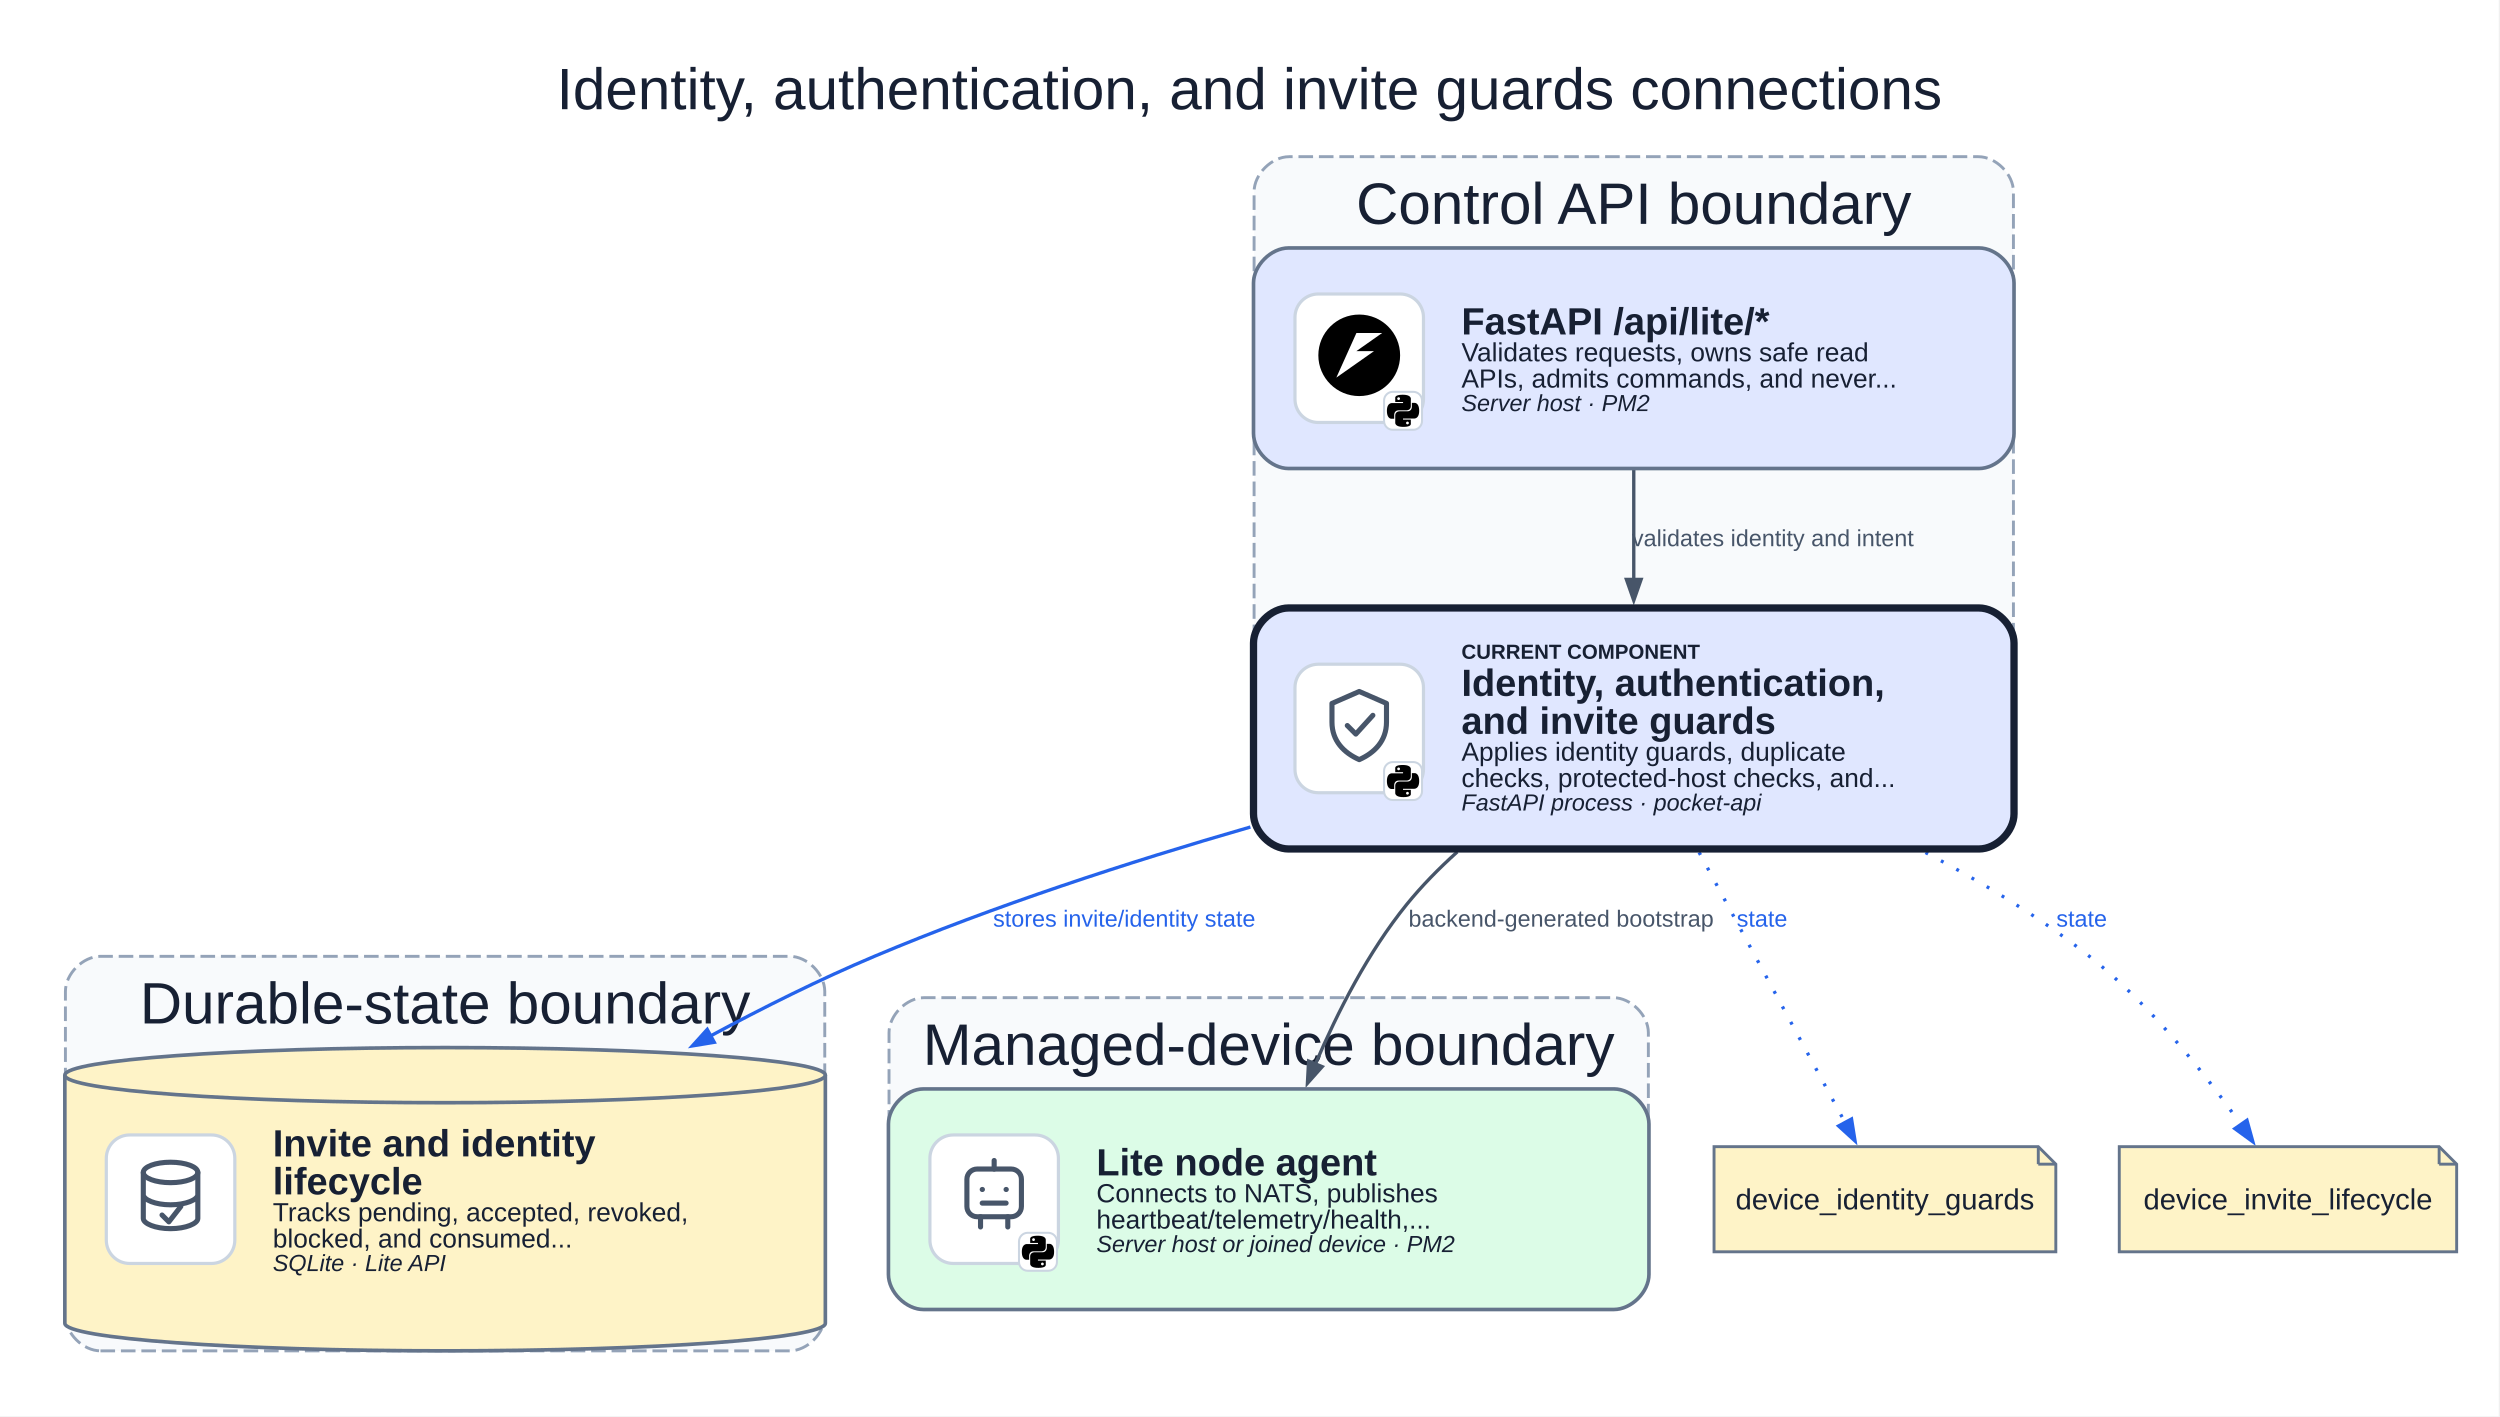
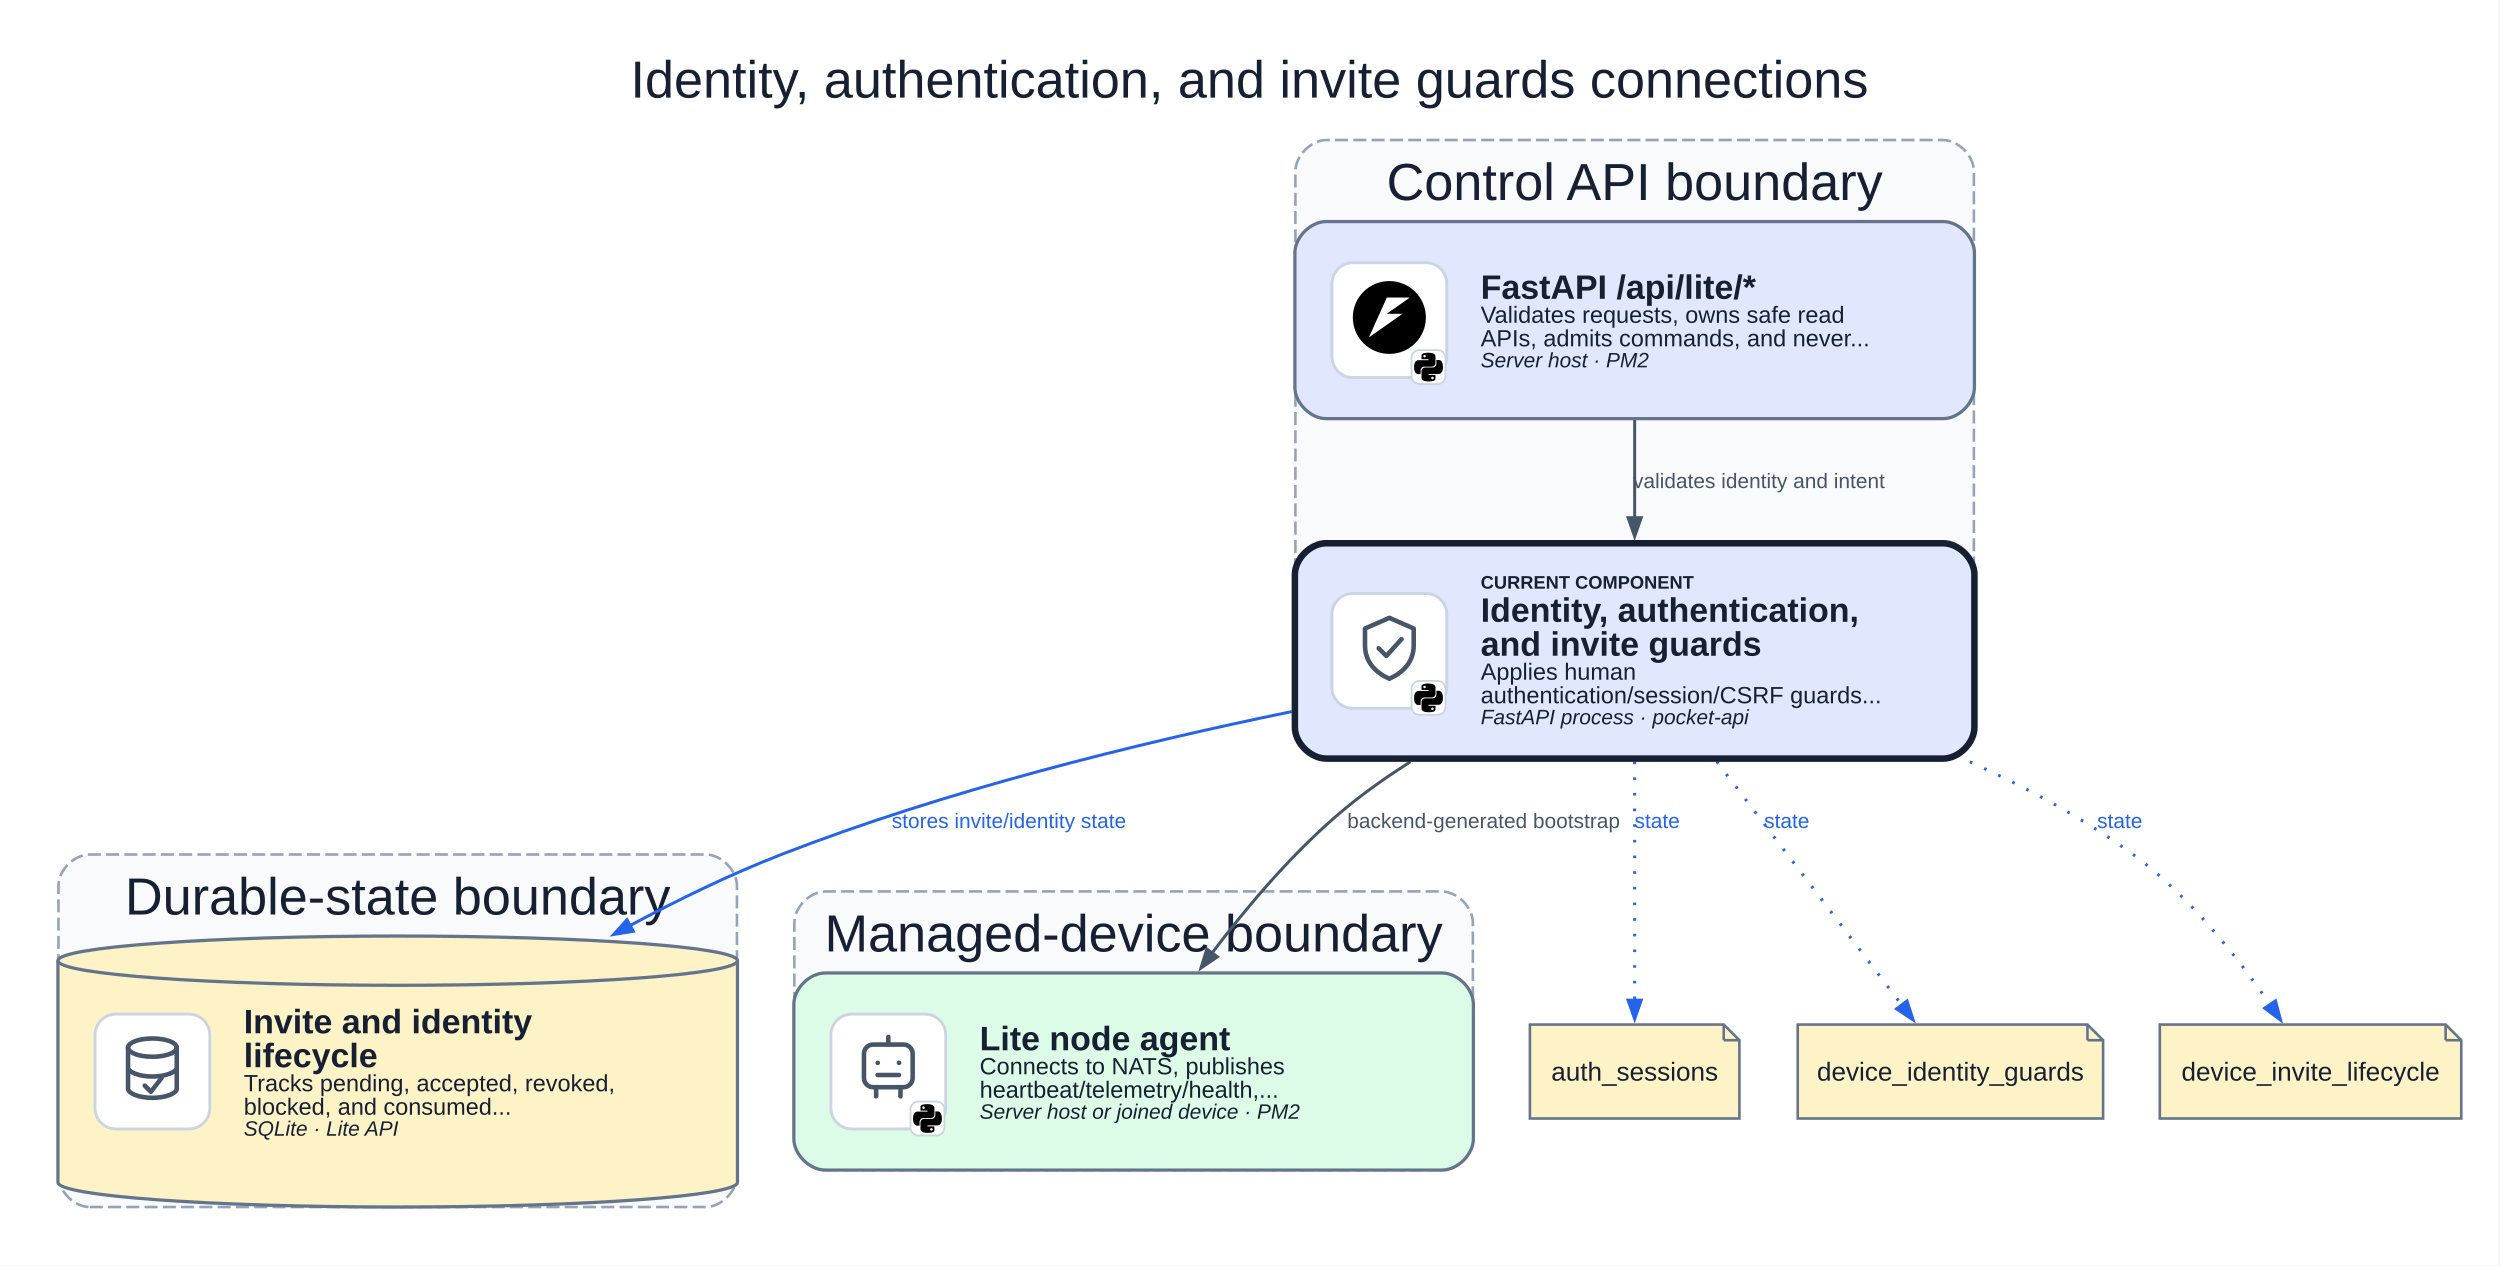
- <svg xmlns="http://www.w3.org/2000/svg" xmlns:xlink="http://www.w3.org/1999/xlink" id="pocketlab-component-api-guards-light" role="img" aria-labelledby="pocketlab-component-api-guards-light-title pocketlab-component-api-guards-light-desc" width="856.00" height="485.00" preserveAspectRatio="xMidYMid meet" focusable="false" viewBox="0.00 0.00 856.00 485.00">
+ <svg xmlns="http://www.w3.org/2000/svg" xmlns:xlink="http://www.w3.org/1999/xlink" id="pocketlab-component-api-guards-light" role="img" aria-labelledby="pocketlab-component-api-guards-light-title pocketlab-component-api-guards-light-desc" width="958.00" height="485.00" preserveAspectRatio="xMidYMid meet" focusable="false" viewBox="0.00 0.00 958.00 485.00">
  <defs class="pl-architecture-icon-symbols">
    <symbol id="pl-icon-brand-fastapi" viewBox="0 0 24 24" overflow="visible">
      <path d="M12 .039C5.373.038 0 5.393 0 11.999c-.001 6.607 5.372 11.963 12 11.963 6.628 0 12.001-5.356 12-11.963-0-6.606-5.373-11.96-12-11.96m-.829 5.415h7.55l-7.58 5.328h5.183L5.279 18.544q2.947-6.544 5.892-13.09" />
    </symbol>
    <symbol id="pl-icon-brand-python" viewBox="0 0 24 24" overflow="visible">
      <path d="M14.25.18l.9.2.73.26.59.3.45.32.34.34.25.34.16.33.1.3.04.26.02.2-.01.13V8.5l-.05.63-.13.55-.21.46-.26.38-.3.31-.33.25-.35.19-.35.14-.33.1-.3.07-.26.04-.21.02H8.77l-.69.05-.59.14-.5.22-.41.27-.33.32-.27.35-.2.36-.15.37-.1.35-.07.32-.04.27-.02.21v3.06H3.17l-.21-.03-.28-.07-.32-.12-.35-.18-.36-.26-.36-.36-.35-.46-.32-.59-.28-.73-.21-.88-.14-1.05-.05-1.23.06-1.22.16-1.04.24-.87.32-.71.36-.57.4-.44.42-.33.42-.24.4-.16.36-.1.32-.05.24-.01h.16l.06.01h8.16v-.83H6.18l-.01-2.75-.02-.37.05-.34.11-.31.17-.28.25-.26.31-.23.38-.2.44-.18.51-.15.58-.12.64-.1.71-.06.77-.04.84-.02 1.27.05zm-6.3 1.98l-.23.33-.08.41.08.41.23.34.33.22.41.09.41-.09.33-.22.23-.34.08-.41-.08-.41-.23-.33-.33-.22-.41-.09-.41.09zm13.09 3.95l.28.06.32.12.35.18.36.27.36.35.35.47.32.59.28.73.21.88.14 1.04.05 1.23-.06 1.23-.16 1.04-.24.86-.32.71-.36.57-.4.45-.42.33-.42.24-.4.16-.36.09-.32.05-.24.02-.16-.01h-8.22v.82h5.84l.01 2.76.02.36-.05.34-.11.31-.17.29-.25.25-.31.24-.38.2-.44.17-.51.15-.58.13-.64.09-.71.07-.77.04-.84.01-1.27-.04-1.07-.14-.9-.2-.73-.25-.59-.3-.45-.33-.34-.34-.25-.34-.16-.33-.1-.3-.04-.25-.02-.2.01-.13v-5.34l.05-.64.13-.54.21-.46.26-.38.3-.32.33-.24.35-.2.35-.14.33-.1.3-.06.26-.04.21-.02.13-.01h5.84l.69-.05.59-.14.5-.21.41-.28.33-.32.27-.35.2-.36.15-.36.1-.35.07-.32.04-.28.02-.21V6.07h2.09l.14.01zm-6.47 14.25l-.23.33-.08.41.08.41.23.33.33.23.41.08.41-.08.33-.23.23-.33.08-.41-.08-.41-.23-.33-.33-.23-.41-.08-.41.08z" />
    </symbol>
    <symbol id="pl-icon-semantic-agent" viewBox="0 0 48 48" overflow="visible">
      <g fill="none" stroke="#475569" stroke-width="3" stroke-linecap="round" stroke-linejoin="round">
        <rect x="8" y="8" width="32" height="28" rx="6" />
        <path d="M16 36v6M32 36v6M17 20h.1M31 20h.1M17 28h14M24 8V3" />
      </g>
    </symbol>
    <symbol id="pl-icon-semantic-api-guard" viewBox="0 0 48 48" overflow="visible">
      <g fill="none" stroke="#475569" stroke-width="3" stroke-linecap="round" stroke-linejoin="round">
        <path d="M24 4l16 7v11c0 11-7 18-16 22C15 40 8 33 8 22V11z" />
        <path d="M17 24l5 5 10-11" />
      </g>
    </symbol>
    <symbol id="pl-icon-semantic-durable-state" viewBox="0 0 48 48" overflow="visible">
      <g fill="none" stroke="#475569" stroke-width="3" stroke-linecap="round" stroke-linejoin="round">
        <ellipse cx="24" cy="10" rx="16" ry="6" />
        <path d="M8 10v27c0 3 7 6 16 6s16-3 16-6V10M8 23c0 3 7 6 16 6s16-3 16-6" />
        <path d="M19 35l4 4 7-9" />
      </g>
    </symbol>
  </defs>
  <g id="graph0" class="graph" transform="scale(1 1) rotate(0) translate(14.4 470.53)">
-     <polygon fill="#ffffff" stroke="none" points="-14.4,14.4 -14.4,-470.53 841.16,-470.53 841.16,14.4 -14.4,14.4" />
-     <text xml:space="preserve" text-anchor="middle" x="413.38" y="-433.13" font-family="Arial" font-size="20.00" fill="#172033">Identity, authentication, and invite guards connections</text>
+     <polygon fill="#ffffff" stroke="none" points="-14.4,14.4 -14.4,-470.53 943.16,-470.53 943.16,14.4 -14.4,14.4" />
+     <text xml:space="preserve" text-anchor="middle" x="464.38" y="-433.13" font-family="Arial" font-size="20.00" fill="#172033">Identity, authentication, and invite guards connections</text>
    <g id="clust1" class="cluster">
-       <path fill="#f8fafc" stroke="#94a3b8" stroke-dasharray="5,2" d="M427,-179.84C427,-179.84 663,-179.84 663,-179.84 669,-179.84 675,-185.84 675,-191.84 675,-191.84 675,-404.88 675,-404.88 675,-410.88 669,-416.88 663,-416.88 663,-416.88 427,-416.88 427,-416.88 421,-416.88 415,-410.88 415,-404.88 415,-404.88 415,-191.84 415,-191.84 415,-185.84 421,-179.84 427,-179.84" />
-       <text xml:space="preserve" text-anchor="middle" x="545" y="-393.88" font-family="Arial" font-size="20.00" fill="#172033">Control API boundary</text>
+       <path fill="#f8fafc" stroke="#94a3b8" stroke-dasharray="5,2" d="M494,-179.84C494,-179.84 730,-179.84 730,-179.84 736,-179.84 742,-185.84 742,-191.84 742,-191.84 742,-404.88 742,-404.88 742,-410.88 736,-416.88 730,-416.88 730,-416.88 494,-416.88 494,-416.88 488,-416.88 482,-410.88 482,-404.88 482,-404.88 482,-191.84 482,-191.84 482,-185.84 488,-179.84 494,-179.84" />
+       <text xml:space="preserve" text-anchor="middle" x="612" y="-393.88" font-family="Arial" font-size="20.00" fill="#172033">Control API boundary</text>
    </g>
    <g id="clust2" class="cluster">
      <path fill="#f8fafc" stroke="#94a3b8" stroke-dasharray="5,2" d="M20,-8C20,-8 256,-8 256,-8 262,-8 268,-14 268,-20 268,-20 268,-131.09 268,-131.09 268,-137.09 262,-143.09 256,-143.09 256,-143.09 20,-143.09 20,-143.09 14,-143.09 8,-137.09 8,-131.09 8,-131.09 8,-20 8,-20 8,-14 14,-8 20,-8" />
      <text xml:space="preserve" text-anchor="middle" x="138" y="-120.09" font-family="Arial" font-size="20.00" fill="#172033">Durable-state boundary</text>
    </g>
    <g id="clust3" class="cluster">
      <path fill="#f8fafc" stroke="#94a3b8" stroke-dasharray="5,2" d="M302,-22.16C302,-22.16 538,-22.16 538,-22.16 544,-22.16 550,-28.16 550,-34.16 550,-34.16 550,-116.93 550,-116.93 550,-122.93 544,-128.93 538,-128.93 538,-128.93 302,-128.93 302,-128.93 296,-128.93 290,-122.93 290,-116.93 290,-116.93 290,-34.16 290,-34.16 290,-28.16 296,-22.16 302,-22.16" />
      <text xml:space="preserve" text-anchor="middle" x="420" y="-105.93" font-family="Arial" font-size="20.00" fill="#172033">Managed-device boundary</text>
    </g>
    <g id="edge3" class="edge">
      <g id="a_edge3">
        <a xlink:title="stores invite/identity state (SQLite)">
-           <path fill="none" stroke="#2563eb" stroke-width="1.15" d="M413.74,-187.36C371.91,-175.3 325.89,-160.32 285,-143.09 266.38,-135.24 247.09,-125.64 228.86,-115.81" />
-           <polygon fill="#2563eb" stroke="#2563eb" stroke-width="1.15" points="230.17,-113.65 222.65,-112.41 227.76,-118.07 230.17,-113.65" />
+           <path fill="none" stroke="#2563eb" stroke-width="1.15" d="M480.58,-197.85C419.86,-185.38 347.52,-167.38 285,-143.09 265.51,-135.52 245.44,-125.77 226.63,-115.64" />
+           <polygon fill="#2563eb" stroke="#2563eb" stroke-width="1.15" points="228.27,-113.67 220.74,-112.43 225.86,-118.09 228.27,-113.67" />
        </a>
      </g>
-       <text xml:space="preserve" text-anchor="middle" x="370.54" y="-153.24" font-family="Arial" font-size="8.00" fill="#2563eb">stores invite/identity state</text>
+       <text xml:space="preserve" text-anchor="middle" x="372.23" y="-153.24" font-family="Arial" font-size="8.00" fill="#2563eb">stores invite/identity state</text>
    </g>
    <g id="edge2" class="edge">
      <g id="a_edge2">
        <a xlink:title="backend-generated bootstrap (Shell artifact)">
-           <path fill="none" stroke="#475569" stroke-width="1.15" d="M484.58,-178.85C478.31,-173.21 472.38,-167.17 467.25,-160.84 454.16,-144.67 443.68,-124.28 435.96,-106.14" />
-           <polygon fill="#475569" stroke="#475569" stroke-width="1.15" points="438.33,-105.3 433.26,-99.6 433.67,-107.22 438.33,-105.3" />
+           <path fill="none" stroke="#475569" stroke-width="1.15" d="M526.03,-178.6C517.34,-173.09 508.9,-167.15 501.25,-160.84 481.89,-144.87 463.9,-123.71 449.78,-104.96" />
+           <polygon fill="#475569" stroke="#475569" stroke-width="1.15" points="452.11,-103.87 445.8,-99.58 448.06,-106.87 452.11,-103.87" />
        </a>
      </g>
-       <text xml:space="preserve" text-anchor="middle" x="520.12" y="-153.24" font-family="Arial" font-size="8.00" fill="#475569">backend-generated bootstrap</text>
+       <text xml:space="preserve" text-anchor="middle" x="554.12" y="-153.24" font-family="Arial" font-size="8.00" fill="#475569">backend-generated bootstrap</text>
    </g>
    <g id="edge4" class="edge">
-       <path fill="none" stroke="#2563eb" stroke-width="1.15" stroke-dasharray="1,5" d="M567.37,-178.69C583.27,-149.27 604.1,-110.72 617.51,-85.88" />
-       <polygon fill="#2563eb" stroke="#2563eb" stroke-width="1.15" points="619.56,-87.39 620.77,-79.86 615.13,-85 619.56,-87.39" />
-       <text xml:space="preserve" text-anchor="middle" x="588.92" y="-153.24" font-family="Arial" font-size="8.00" fill="#2563eb">state</text>
+       <path fill="none" stroke="#2563eb" stroke-width="1.15" stroke-dasharray="1,5" d="M612,-178.69C612,-149.78 612,-112.05 612,-87.18" />
+       <polygon fill="#2563eb" stroke="#2563eb" stroke-width="1.15" points="614.52,-87.27 612,-80.07 609.48,-87.27 614.52,-87.27" />
+       <text xml:space="preserve" text-anchor="middle" x="620.62" y="-153.24" font-family="Arial" font-size="8.00" fill="#2563eb">state</text>
    </g>
    <g id="edge5" class="edge">
-       <path fill="none" stroke="#2563eb" stroke-width="1.15" stroke-dasharray="1,5" d="M644.89,-178.63C664.41,-168.4 684.06,-156.48 701,-143.09 721.72,-126.71 740.46,-103.08 752.99,-85.36" />
-       <polygon fill="#2563eb" stroke="#2563eb" stroke-width="1.15" points="754.95,-86.95 756.98,-79.59 750.81,-84.08 754.95,-86.95" />
-       <text xml:space="preserve" text-anchor="middle" x="698.36" y="-153.24" font-family="Arial" font-size="8.00" fill="#2563eb">state</text>
+       <path fill="none" stroke="#2563eb" stroke-width="1.15" stroke-dasharray="1,5" d="M643.48,-178.69C666.04,-149.01 695.65,-110.05 714.51,-85.24" />
+       <polygon fill="#2563eb" stroke="#2563eb" stroke-width="1.15" points="716.36,-86.97 718.71,-79.71 712.35,-83.92 716.36,-86.97" />
+       <text xml:space="preserve" text-anchor="middle" x="670.29" y="-153.24" font-family="Arial" font-size="8.00" fill="#2563eb">state</text>
+     </g>
+     <g id="edge6" class="edge">
+       <path fill="none" stroke="#2563eb" stroke-width="1.15" stroke-dasharray="1,5" d="M740.48,-178.6C762.36,-168.7 784.1,-156.91 803,-143.09 824.45,-127.41 843.22,-103.49 855.57,-85.49" />
+       <polygon fill="#2563eb" stroke="#2563eb" stroke-width="1.15" points="857.58,-87.02 859.5,-79.63 853.4,-84.21 857.58,-87.02" />
+       <text xml:space="preserve" text-anchor="middle" x="797.89" y="-153.24" font-family="Arial" font-size="8.00" fill="#2563eb">state</text>
    </g>
    <g id="edge1" class="edge">
      <g id="a_edge1">
        <a xlink:title="validates identity and intent (Python)">
-           <path fill="none" stroke="#475569" stroke-width="1.15" d="M545,-309.77C545,-297.87 545,-284.48 545,-271.82" />
-           <polygon fill="#475569" stroke="#475569" stroke-width="1.15" points="547.52,-272.14 545,-264.94 542.48,-272.14 547.52,-272.14" />
+           <path fill="none" stroke="#475569" stroke-width="1.15" d="M612,-309.77C612,-297.87 612,-284.48 612,-271.82" />
+           <polygon fill="#475569" stroke="#475569" stroke-width="1.15" points="614.52,-272.14 612,-264.94 609.48,-272.14 614.52,-272.14" />
        </a>
      </g>
-       <text xml:space="preserve" text-anchor="middle" x="592.62" y="-283.51" font-family="Arial" font-size="8.00" fill="#475569">validates identity and intent</text>
+       <text xml:space="preserve" text-anchor="middle" x="659.62" y="-283.51" font-family="Arial" font-size="8.00" fill="#475569">validates identity and intent</text>
    </g>
    <g id="node1" class="node">
      <g id="a_node1">
-         <a xlink:href="../../../../generated/production/architecture/components/api-guards/" xlink:title="Identity, authentication, and invite guards. Applies identity guards, duplicate checks, protected-host checks, and fail-closed invite/bootstrap acceptance." target="_top">
-           <path fill="#e0e7ff" stroke="#172033" stroke-width="2.5" d="M663.2,-262.36C663.2,-262.36 426.8,-262.36 426.8,-262.36 420.8,-262.36 414.8,-256.36 414.8,-250.36 414.8,-250.36 414.8,-191.84 414.8,-191.84 414.8,-185.84 420.8,-179.84 426.8,-179.84 426.8,-179.84 663.2,-179.84 663.2,-179.84 669.2,-179.84 675.2,-185.84 675.2,-191.84 675.2,-191.84 675.2,-250.36 675.2,-250.36 675.2,-256.36 669.2,-262.36 663.2,-262.36" />
+         <a xlink:href="../../../../generated/production/architecture/components/api-guards/" xlink:title="Identity, authentication, and invite guards. Applies human authentication/session/CSRF guards plus device identity, duplicate, protected-host, and fail-closed invite/bootstrap acceptance guards." target="_top">
+           <path fill="#e0e7ff" stroke="#172033" stroke-width="2.5" d="M730.2,-262.36C730.2,-262.36 493.8,-262.36 493.8,-262.36 487.8,-262.36 481.8,-256.36 481.8,-250.36 481.8,-250.36 481.8,-191.84 481.8,-191.84 481.8,-185.84 487.8,-179.84 493.8,-179.84 493.8,-179.84 730.2,-179.84 730.2,-179.84 736.2,-179.84 742.2,-185.84 742.2,-191.84 742.2,-191.84 742.2,-250.36 742.2,-250.36 742.2,-256.36 736.2,-262.36 730.2,-262.36" />
          <g id="a_node1_0">
-             <g class="pl-node-icon" data-component="api-guards" data-icon-cell="422.00,-256.60,58.00,71.00" data-icon-tile="429.00,-243.10,44.00,44.00" aria-hidden="true">
-               <rect class="pl-node-icon__tile" x="429.00" y="-243.10" width="44.00" height="44.00" rx="8" fill="#ffffff" stroke="#cbd5e1" stroke-width="1.1" />
-               <use class="pl-node-icon__primary" href="#pl-icon-semantic-api-guard" x="437.00" y="-236.10" width="28.00" height="28.00" preserveAspectRatio="xMidYMid meet" aria-hidden="true" />
-               <rect class="pl-node-icon__badge-tile" x="459.50" y="-209.60" width="13.00" height="13.00" rx="3" fill="#ffffff" stroke="#cbd5e1" stroke-width="0.7" />
-               <use class="pl-node-icon__badge" href="#pl-icon-brand-python" x="460.50" y="-208.60" width="11.00" height="11.00" preserveAspectRatio="xMidYMid meet" aria-hidden="true" />
+             <g class="pl-node-icon" data-component="api-guards" data-icon-cell="489.00,-256.60,58.00,71.00" data-icon-tile="496.00,-243.10,44.00,44.00" aria-hidden="true">
+               <rect class="pl-node-icon__tile" x="496.00" y="-243.10" width="44.00" height="44.00" rx="8" fill="#ffffff" stroke="#cbd5e1" stroke-width="1.1" />
+               <use class="pl-node-icon__primary" href="#pl-icon-semantic-api-guard" x="504.00" y="-236.10" width="28.00" height="28.00" preserveAspectRatio="xMidYMid meet" aria-hidden="true" />
+               <rect class="pl-node-icon__badge-tile" x="526.50" y="-209.60" width="13.00" height="13.00" rx="3" fill="#ffffff" stroke="#cbd5e1" stroke-width="0.7" />
+               <use class="pl-node-icon__badge" href="#pl-icon-brand-python" x="527.50" y="-208.60" width="11.00" height="11.00" preserveAspectRatio="xMidYMid meet" aria-hidden="true" />
            </g>
          </g>
-           <text xml:space="preserve" text-anchor="start" x="486" y="-244.95" font-family="Arial" font-weight="bold" font-size="7.00" fill="#172033">CURRENT COMPONENT</text>
-           <text xml:space="preserve" text-anchor="start" x="486" y="-232.25" font-family="Arial" font-weight="bold" font-size="13.00" fill="#172033">Identity, authentication,</text>
-           <text xml:space="preserve" text-anchor="start" x="486" y="-219.25" font-family="Arial" font-weight="bold" font-size="13.00" fill="#172033">and invite guards</text>
-           <text xml:space="preserve" text-anchor="start" x="486" y="-210.05" font-family="Arial" font-size="9.00" fill="#172033">Applies identity guards, duplicate</text>
-           <text xml:space="preserve" text-anchor="start" x="486" y="-201.05" font-family="Arial" font-size="9.00" fill="#172033">checks, protected-host checks, and...</text>
-           <text xml:space="preserve" text-anchor="start" x="486" y="-193" font-family="Arial" font-style="italic" font-size="8.00" fill="#172033">FastAPI process · pocket-api</text>
+           <text xml:space="preserve" text-anchor="start" x="553" y="-244.95" font-family="Arial" font-weight="bold" font-size="7.00" fill="#172033">CURRENT COMPONENT</text>
+           <text xml:space="preserve" text-anchor="start" x="553" y="-232.25" font-family="Arial" font-weight="bold" font-size="13.00" fill="#172033">Identity, authentication,</text>
+           <text xml:space="preserve" text-anchor="start" x="553" y="-219.25" font-family="Arial" font-weight="bold" font-size="13.00" fill="#172033">and invite guards</text>
+           <text xml:space="preserve" text-anchor="start" x="553" y="-210.05" font-family="Arial" font-size="9.00" fill="#172033">Applies human</text>
+           <text xml:space="preserve" text-anchor="start" x="553" y="-201.05" font-family="Arial" font-size="9.00" fill="#172033">authentication/session/CSRF guards...</text>
+           <text xml:space="preserve" text-anchor="start" x="553" y="-193" font-family="Arial" font-style="italic" font-size="8.00" fill="#172033">FastAPI process · pocket-api</text>
        </a>
      </g>
    </g>
    <g id="node2" class="node">
      <g id="a_node2">
        <a xlink:href="../../../../generated/production/architecture/components/lite-api/" xlink:title="FastAPI /api/lite/*. Validates requests, owns safe read APIs, admits commands, and never delegates browser execution directly to NATS or shell." target="_top">
-           <path fill="#e0e7ff" stroke="#64748b" stroke-width="1.25" d="M663.2,-385.63C663.2,-385.63 426.8,-385.63 426.8,-385.63 420.8,-385.63 414.8,-379.63 414.8,-373.63 414.8,-373.63 414.8,-322.11 414.8,-322.11 414.8,-316.11 420.8,-310.11 426.8,-310.11 426.8,-310.11 663.2,-310.11 663.2,-310.11 669.2,-310.11 675.2,-316.11 675.2,-322.11 675.2,-322.11 675.2,-373.63 675.2,-373.63 675.2,-379.63 669.2,-385.63 663.2,-385.63" />
+           <path fill="#e0e7ff" stroke="#64748b" stroke-width="1.25" d="M730.2,-385.63C730.2,-385.63 493.8,-385.63 493.8,-385.63 487.8,-385.63 481.8,-379.63 481.8,-373.63 481.8,-373.63 481.8,-322.11 481.8,-322.11 481.8,-316.11 487.8,-310.11 493.8,-310.11 493.8,-310.11 730.2,-310.11 730.2,-310.11 736.2,-310.11 742.2,-316.11 742.2,-322.11 742.2,-322.11 742.2,-373.63 742.2,-373.63 742.2,-379.63 736.2,-385.63 730.2,-385.63" />
          <g id="a_node2_1">
-             <g class="pl-node-icon" data-component="lite-api" data-icon-cell="422.00,-379.87,58.00,64.00" data-icon-tile="429.00,-369.87,44.00,44.00" aria-hidden="true">
-               <rect class="pl-node-icon__tile" x="429.00" y="-369.87" width="44.00" height="44.00" rx="8" fill="#ffffff" stroke="#cbd5e1" stroke-width="1.1" />
-               <use class="pl-node-icon__primary" href="#pl-icon-brand-fastapi" x="437.00" y="-362.87" width="28.00" height="28.00" preserveAspectRatio="xMidYMid meet" aria-hidden="true" />
-               <rect class="pl-node-icon__badge-tile" x="459.50" y="-336.37" width="13.00" height="13.00" rx="3" fill="#ffffff" stroke="#cbd5e1" stroke-width="0.7" />
-               <use class="pl-node-icon__badge" href="#pl-icon-brand-python" x="460.50" y="-335.37" width="11.00" height="11.00" preserveAspectRatio="xMidYMid meet" aria-hidden="true" />
+             <g class="pl-node-icon" data-component="lite-api" data-icon-cell="489.00,-379.87,58.00,64.00" data-icon-tile="496.00,-369.87,44.00,44.00" aria-hidden="true">
+               <rect class="pl-node-icon__tile" x="496.00" y="-369.87" width="44.00" height="44.00" rx="8" fill="#ffffff" stroke="#cbd5e1" stroke-width="1.1" />
+               <use class="pl-node-icon__primary" href="#pl-icon-brand-fastapi" x="504.00" y="-362.87" width="28.00" height="28.00" preserveAspectRatio="xMidYMid meet" aria-hidden="true" />
+               <rect class="pl-node-icon__badge-tile" x="526.50" y="-336.37" width="13.00" height="13.00" rx="3" fill="#ffffff" stroke="#cbd5e1" stroke-width="0.7" />
+               <use class="pl-node-icon__badge" href="#pl-icon-brand-python" x="527.50" y="-335.37" width="11.00" height="11.00" preserveAspectRatio="xMidYMid meet" aria-hidden="true" />
            </g>
          </g>
-           <text xml:space="preserve" text-anchor="start" x="486" y="-356.02" font-family="Arial" font-weight="bold" font-size="13.00" fill="#172033">FastAPI /api/lite/*</text>
-           <text xml:space="preserve" text-anchor="start" x="486" y="-346.82" font-family="Arial" font-size="9.00" fill="#172033">Validates requests, owns safe read</text>
-           <text xml:space="preserve" text-anchor="start" x="486" y="-337.82" font-family="Arial" font-size="9.00" fill="#172033">APIs, admits commands, and never...</text>
-           <text xml:space="preserve" text-anchor="start" x="486" y="-329.77" font-family="Arial" font-style="italic" font-size="8.00" fill="#172033">Server host · PM2</text>
+           <text xml:space="preserve" text-anchor="start" x="553" y="-356.02" font-family="Arial" font-weight="bold" font-size="13.00" fill="#172033">FastAPI /api/lite/*</text>
+           <text xml:space="preserve" text-anchor="start" x="553" y="-346.82" font-family="Arial" font-size="9.00" fill="#172033">Validates requests, owns safe read</text>
+           <text xml:space="preserve" text-anchor="start" x="553" y="-337.82" font-family="Arial" font-size="9.00" fill="#172033">APIs, admits commands, and never...</text>
+           <text xml:space="preserve" text-anchor="start" x="553" y="-329.77" font-family="Arial" font-style="italic" font-size="8.00" fill="#172033">Server host · PM2</text>
        </a>
      </g>
    </g>
    <g id="node3" class="node">
      <g id="a_node3">
        <a xlink:href="../../../../generated/production/architecture/components/invite-state/" xlink:title="Invite and identity lifecycle. Tracks pending, accepted, revoked, blocked, and consumed invite/identity state with duplicate and mismatch guards." target="_top">
          <path fill="#fef3c7" stroke="#64748b" stroke-width="1.25" d="M268.2,-102.4C268.2,-107.61 209.84,-111.84 138,-111.84 66.16,-111.84 7.8,-107.61 7.8,-102.4 7.8,-102.4 7.8,-17.44 7.8,-17.44 7.8,-12.23 66.16,-8 138,-8 209.84,-8 268.2,-12.23 268.2,-17.44 268.2,-17.44 268.2,-102.4 268.2,-102.4" />
          <path fill="none" stroke="#64748b" stroke-width="1.25" d="M268.2,-102.4C268.2,-97.19 209.84,-92.96 138,-92.96 66.16,-92.96 7.8,-97.19 7.8,-102.4" />
          <g id="a_node3_2">
            <g class="pl-node-icon" data-component="invite-state" data-icon-cell="15.00,-91.92,58.00,64.00" data-icon-tile="22.00,-81.92,44.00,44.00" aria-hidden="true">
              <rect class="pl-node-icon__tile" x="22.00" y="-81.92" width="44.00" height="44.00" rx="8" fill="#ffffff" stroke="#cbd5e1" stroke-width="1.1" />
              <use class="pl-node-icon__primary" href="#pl-icon-semantic-durable-state" x="30.00" y="-74.92" width="28.00" height="28.00" preserveAspectRatio="xMidYMid meet" aria-hidden="true" />
            </g>
          </g>
          <text xml:space="preserve" text-anchor="start" x="79" y="-74.57" font-family="Arial" font-weight="bold" font-size="13.00" fill="#172033">Invite and identity</text>
          <text xml:space="preserve" text-anchor="start" x="79" y="-61.57" font-family="Arial" font-weight="bold" font-size="13.00" fill="#172033">lifecycle</text>
          <text xml:space="preserve" text-anchor="start" x="79" y="-52.37" font-family="Arial" font-size="9.00" fill="#172033">Tracks pending, accepted, revoked,</text>
          <text xml:space="preserve" text-anchor="start" x="79" y="-43.37" font-family="Arial" font-size="9.00" fill="#172033">blocked, and consumed...</text>
          <text xml:space="preserve" text-anchor="start" x="79" y="-35.32" font-family="Arial" font-style="italic" font-size="8.00" fill="#172033">SQLite · Lite API</text>
        </a>
      </g>
    </g>
    <g id="node4" class="node">
      <g id="a_node4">
        <a xlink:href="../../../../generated/production/architecture/components/node-agent/" xlink:title="Lite node agent. Connects to NATS, publishes heartbeat/telemetry/health, handles device commands, and reconnects after outages." target="_top">
          <path fill="#dcfce7" stroke="#64748b" stroke-width="1.25" d="M538.2,-97.68C538.2,-97.68 301.8,-97.68 301.8,-97.68 295.8,-97.68 289.8,-91.68 289.8,-85.68 289.8,-85.68 289.8,-34.16 289.8,-34.16 289.8,-28.16 295.8,-22.16 301.8,-22.16 301.8,-22.16 538.2,-22.16 538.2,-22.16 544.2,-22.16 550.2,-28.16 550.2,-34.16 550.2,-34.16 550.2,-85.68 550.2,-85.68 550.2,-91.68 544.2,-97.68 538.2,-97.68" />
          <g id="a_node4_3">
            <g class="pl-node-icon" data-component="node-agent" data-icon-cell="297.00,-91.92,58.00,64.00" data-icon-tile="304.00,-81.92,44.00,44.00" aria-hidden="true">
              <rect class="pl-node-icon__tile" x="304.00" y="-81.92" width="44.00" height="44.00" rx="8" fill="#ffffff" stroke="#cbd5e1" stroke-width="1.1" />
              <use class="pl-node-icon__primary" href="#pl-icon-semantic-agent" x="312.00" y="-74.92" width="28.00" height="28.00" preserveAspectRatio="xMidYMid meet" aria-hidden="true" />
              <rect class="pl-node-icon__badge-tile" x="334.50" y="-48.42" width="13.00" height="13.00" rx="3" fill="#ffffff" stroke="#cbd5e1" stroke-width="0.7" />
              <use class="pl-node-icon__badge" href="#pl-icon-brand-python" x="335.50" y="-47.42" width="11.00" height="11.00" preserveAspectRatio="xMidYMid meet" aria-hidden="true" />
            </g>
          </g>
          <text xml:space="preserve" text-anchor="start" x="361" y="-68.07" font-family="Arial" font-weight="bold" font-size="13.00" fill="#172033">Lite node agent</text>
          <text xml:space="preserve" text-anchor="start" x="361" y="-58.87" font-family="Arial" font-size="9.00" fill="#172033">Connects to NATS, publishes</text>
          <text xml:space="preserve" text-anchor="start" x="361" y="-49.87" font-family="Arial" font-size="9.00" fill="#172033">heartbeat/telemetry/health,...</text>
          <text xml:space="preserve" text-anchor="start" x="361" y="-41.82" font-family="Arial" font-style="italic" font-size="8.00" fill="#172033">Server host or joined device · PM2</text>
        </a>
      </g>
    </g>
    <g id="node5" class="node">
      <g id="a_node5">
        <a xlink:title="Durable-state dependency">
-           <polygon fill="#fef3c7" stroke="#64748b" points="683.51,-77.92 572.49,-77.92 572.49,-41.92 689.51,-41.92 689.51,-71.92 683.51,-77.92" />
-           <polyline fill="none" stroke="#64748b" points="683.51,-77.92 683.51,-71.92" />
-           <polyline fill="none" stroke="#64748b" points="689.51,-71.92 683.51,-71.92" />
-           <text xml:space="preserve" text-anchor="middle" x="631" y="-56.42" font-family="Arial" font-size="10.00" fill="#172033">device_identity_guards</text>
+           <polygon fill="#fef3c7" stroke="#64748b" points="646.14,-77.92 571.86,-77.92 571.86,-41.92 652.14,-41.92 652.14,-71.92 646.14,-77.92" />
+           <polyline fill="none" stroke="#64748b" points="646.14,-77.92 646.14,-71.92" />
+           <polyline fill="none" stroke="#64748b" points="652.14,-71.92 646.14,-71.92" />
+           <text xml:space="preserve" text-anchor="middle" x="612" y="-56.42" font-family="Arial" font-size="10.00" fill="#172033">auth_sessions</text>
        </a>
      </g>
    </g>
    <g id="node6" class="node">
      <g id="a_node6">
        <a xlink:title="Durable-state dependency">
-           <polygon fill="#fef3c7" stroke="#64748b" points="820.76,-77.92 711.24,-77.92 711.24,-41.92 826.76,-41.92 826.76,-71.92 820.76,-77.92" />
-           <polyline fill="none" stroke="#64748b" points="820.76,-77.92 820.76,-71.92" />
-           <polyline fill="none" stroke="#64748b" points="826.76,-71.92 820.76,-71.92" />
-           <text xml:space="preserve" text-anchor="middle" x="769" y="-56.42" font-family="Arial" font-size="10.00" fill="#172033">device_invite_lifecycle</text>
+           <polygon fill="#fef3c7" stroke="#64748b" points="785.51,-77.92 674.49,-77.92 674.49,-41.92 791.51,-41.92 791.51,-71.92 785.51,-77.92" />
+           <polyline fill="none" stroke="#64748b" points="785.51,-77.92 785.51,-71.92" />
+           <polyline fill="none" stroke="#64748b" points="791.51,-71.92 785.51,-71.92" />
+           <text xml:space="preserve" text-anchor="middle" x="733" y="-56.42" font-family="Arial" font-size="10.00" fill="#172033">device_identity_guards</text>
+         </a>
+       </g>
+     </g>
+     <g id="node7" class="node">
+       <g id="a_node7">
+         <a xlink:title="Durable-state dependency">
+           <polygon fill="#fef3c7" stroke="#64748b" points="922.76,-77.92 813.24,-77.92 813.24,-41.92 928.76,-41.92 928.76,-71.92 922.76,-77.92" />
+           <polyline fill="none" stroke="#64748b" points="922.76,-77.92 922.76,-71.92" />
+           <polyline fill="none" stroke="#64748b" points="928.76,-71.92 922.76,-71.92" />
+           <text xml:space="preserve" text-anchor="middle" x="871" y="-56.42" font-family="Arial" font-size="10.00" fill="#172033">device_invite_lifecycle</text>
        </a>
      </g>
    </g>
  </g>
</svg>
